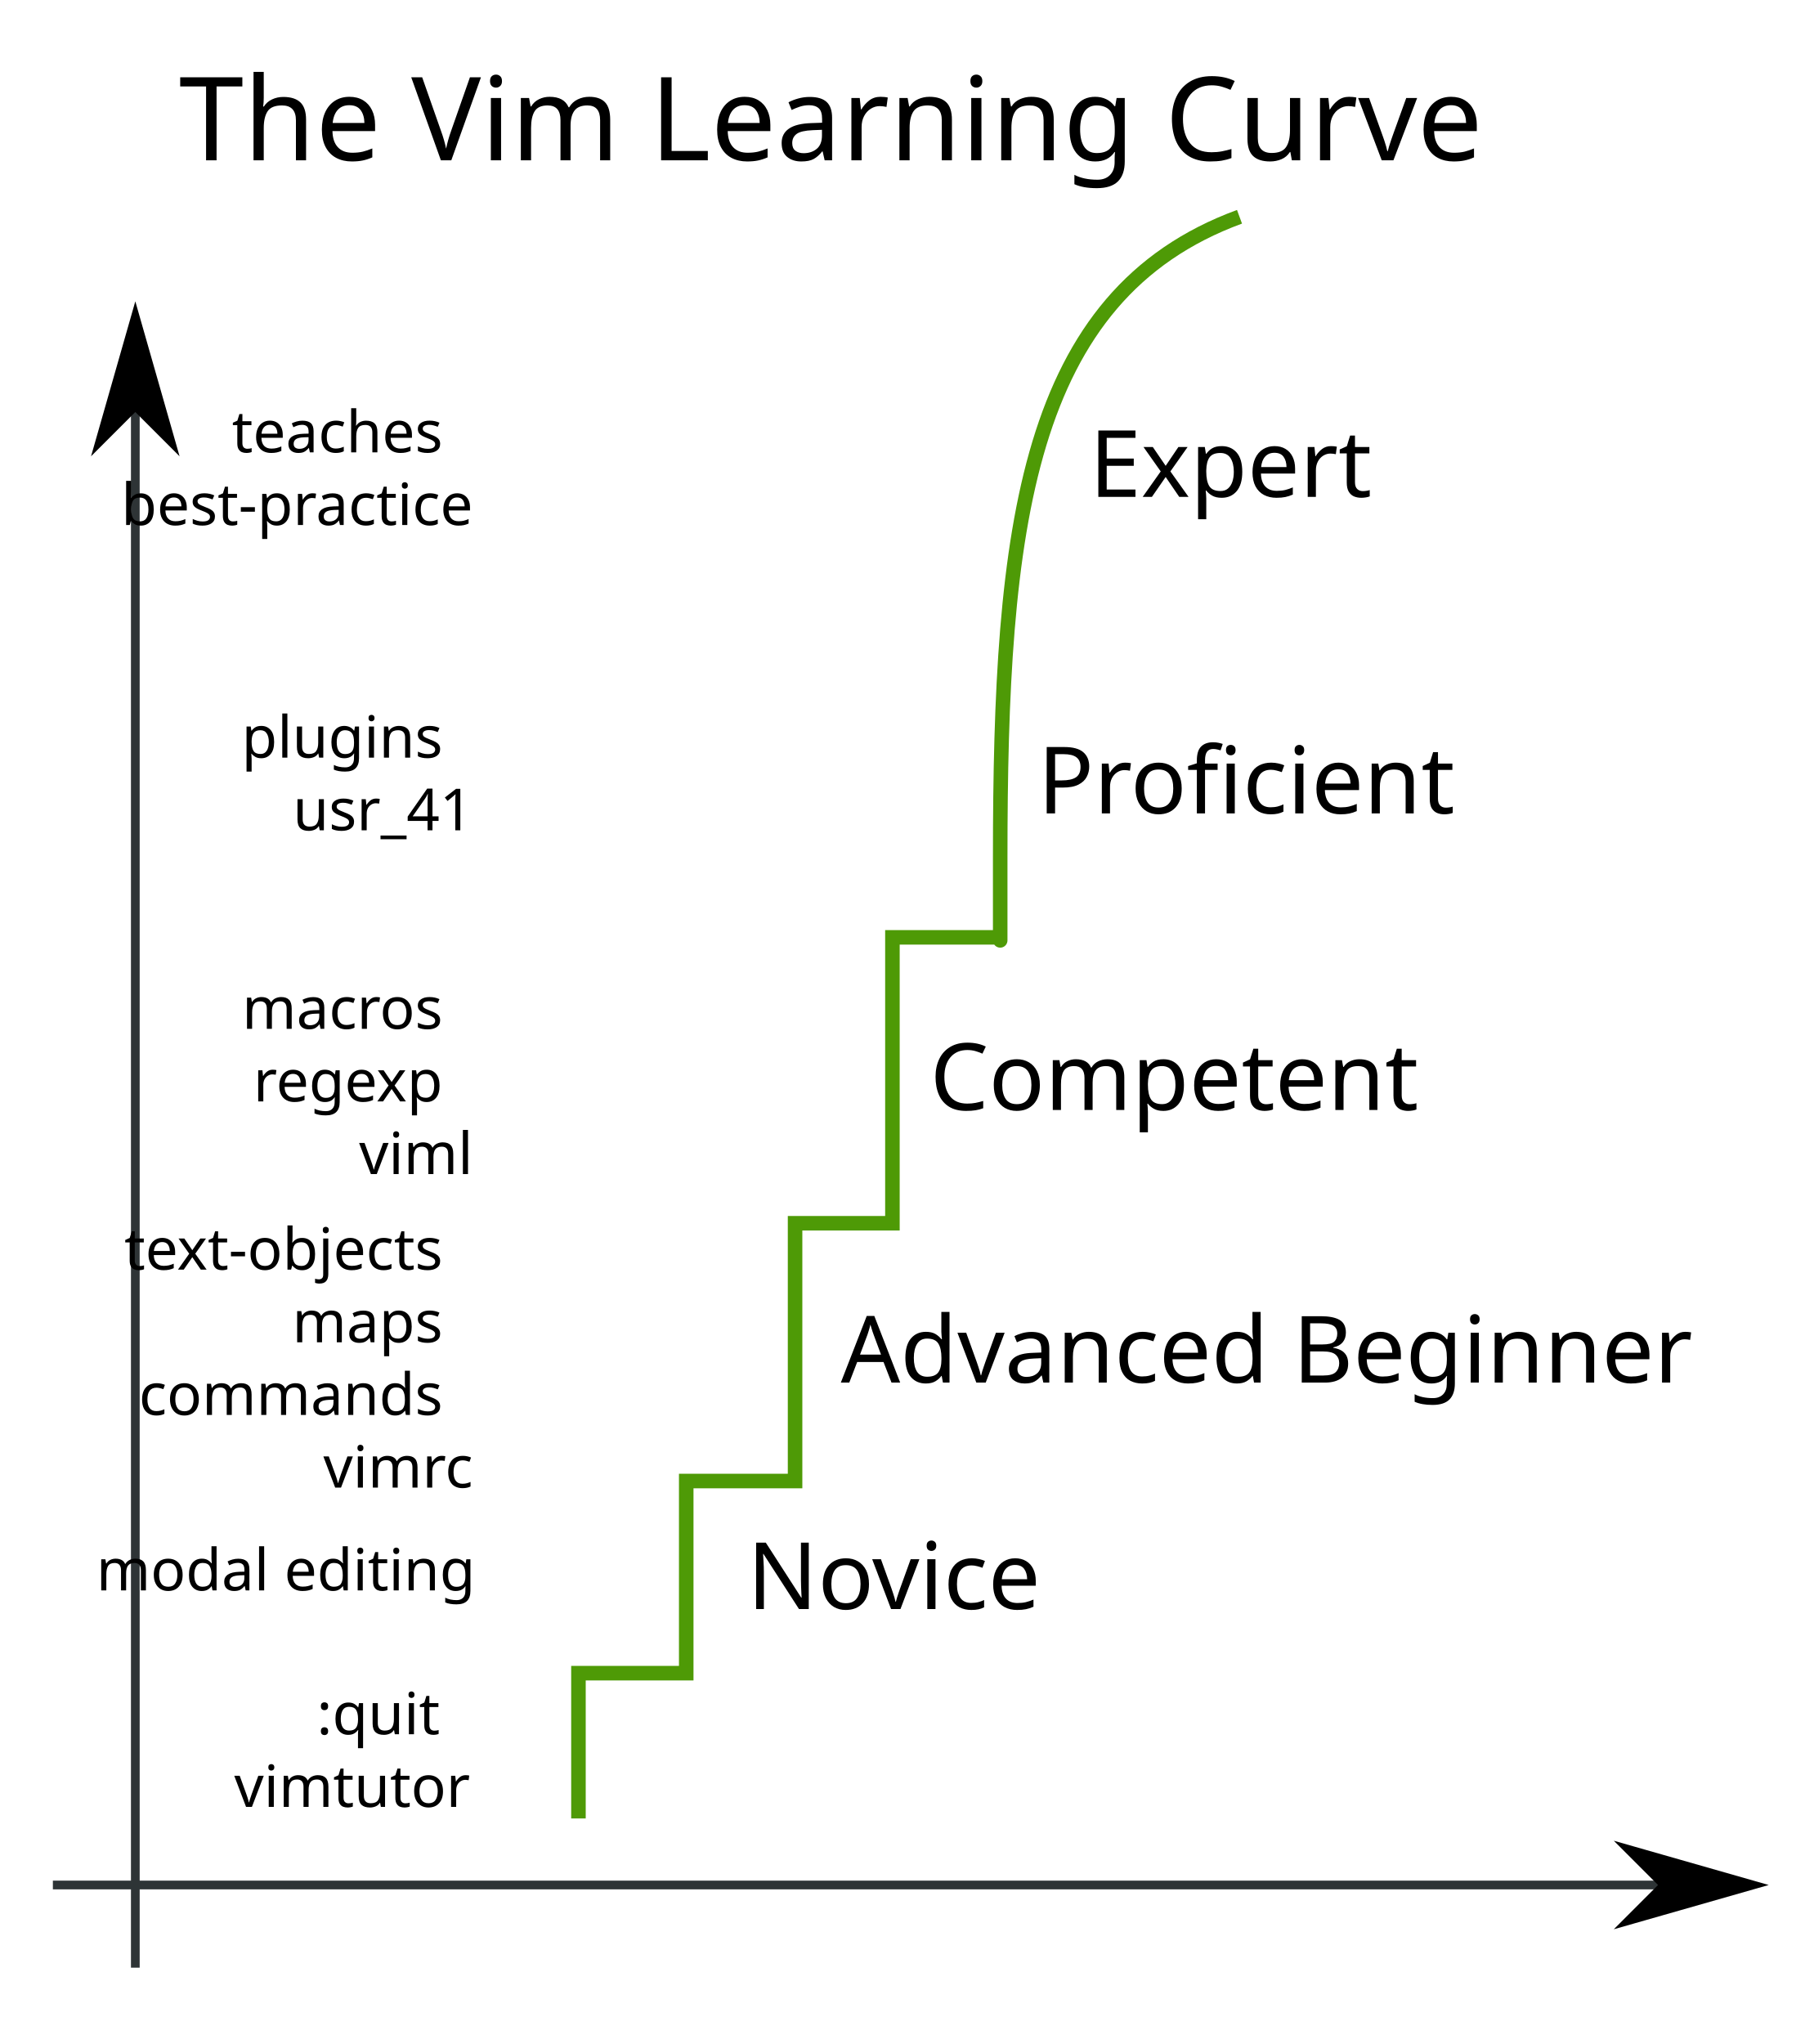
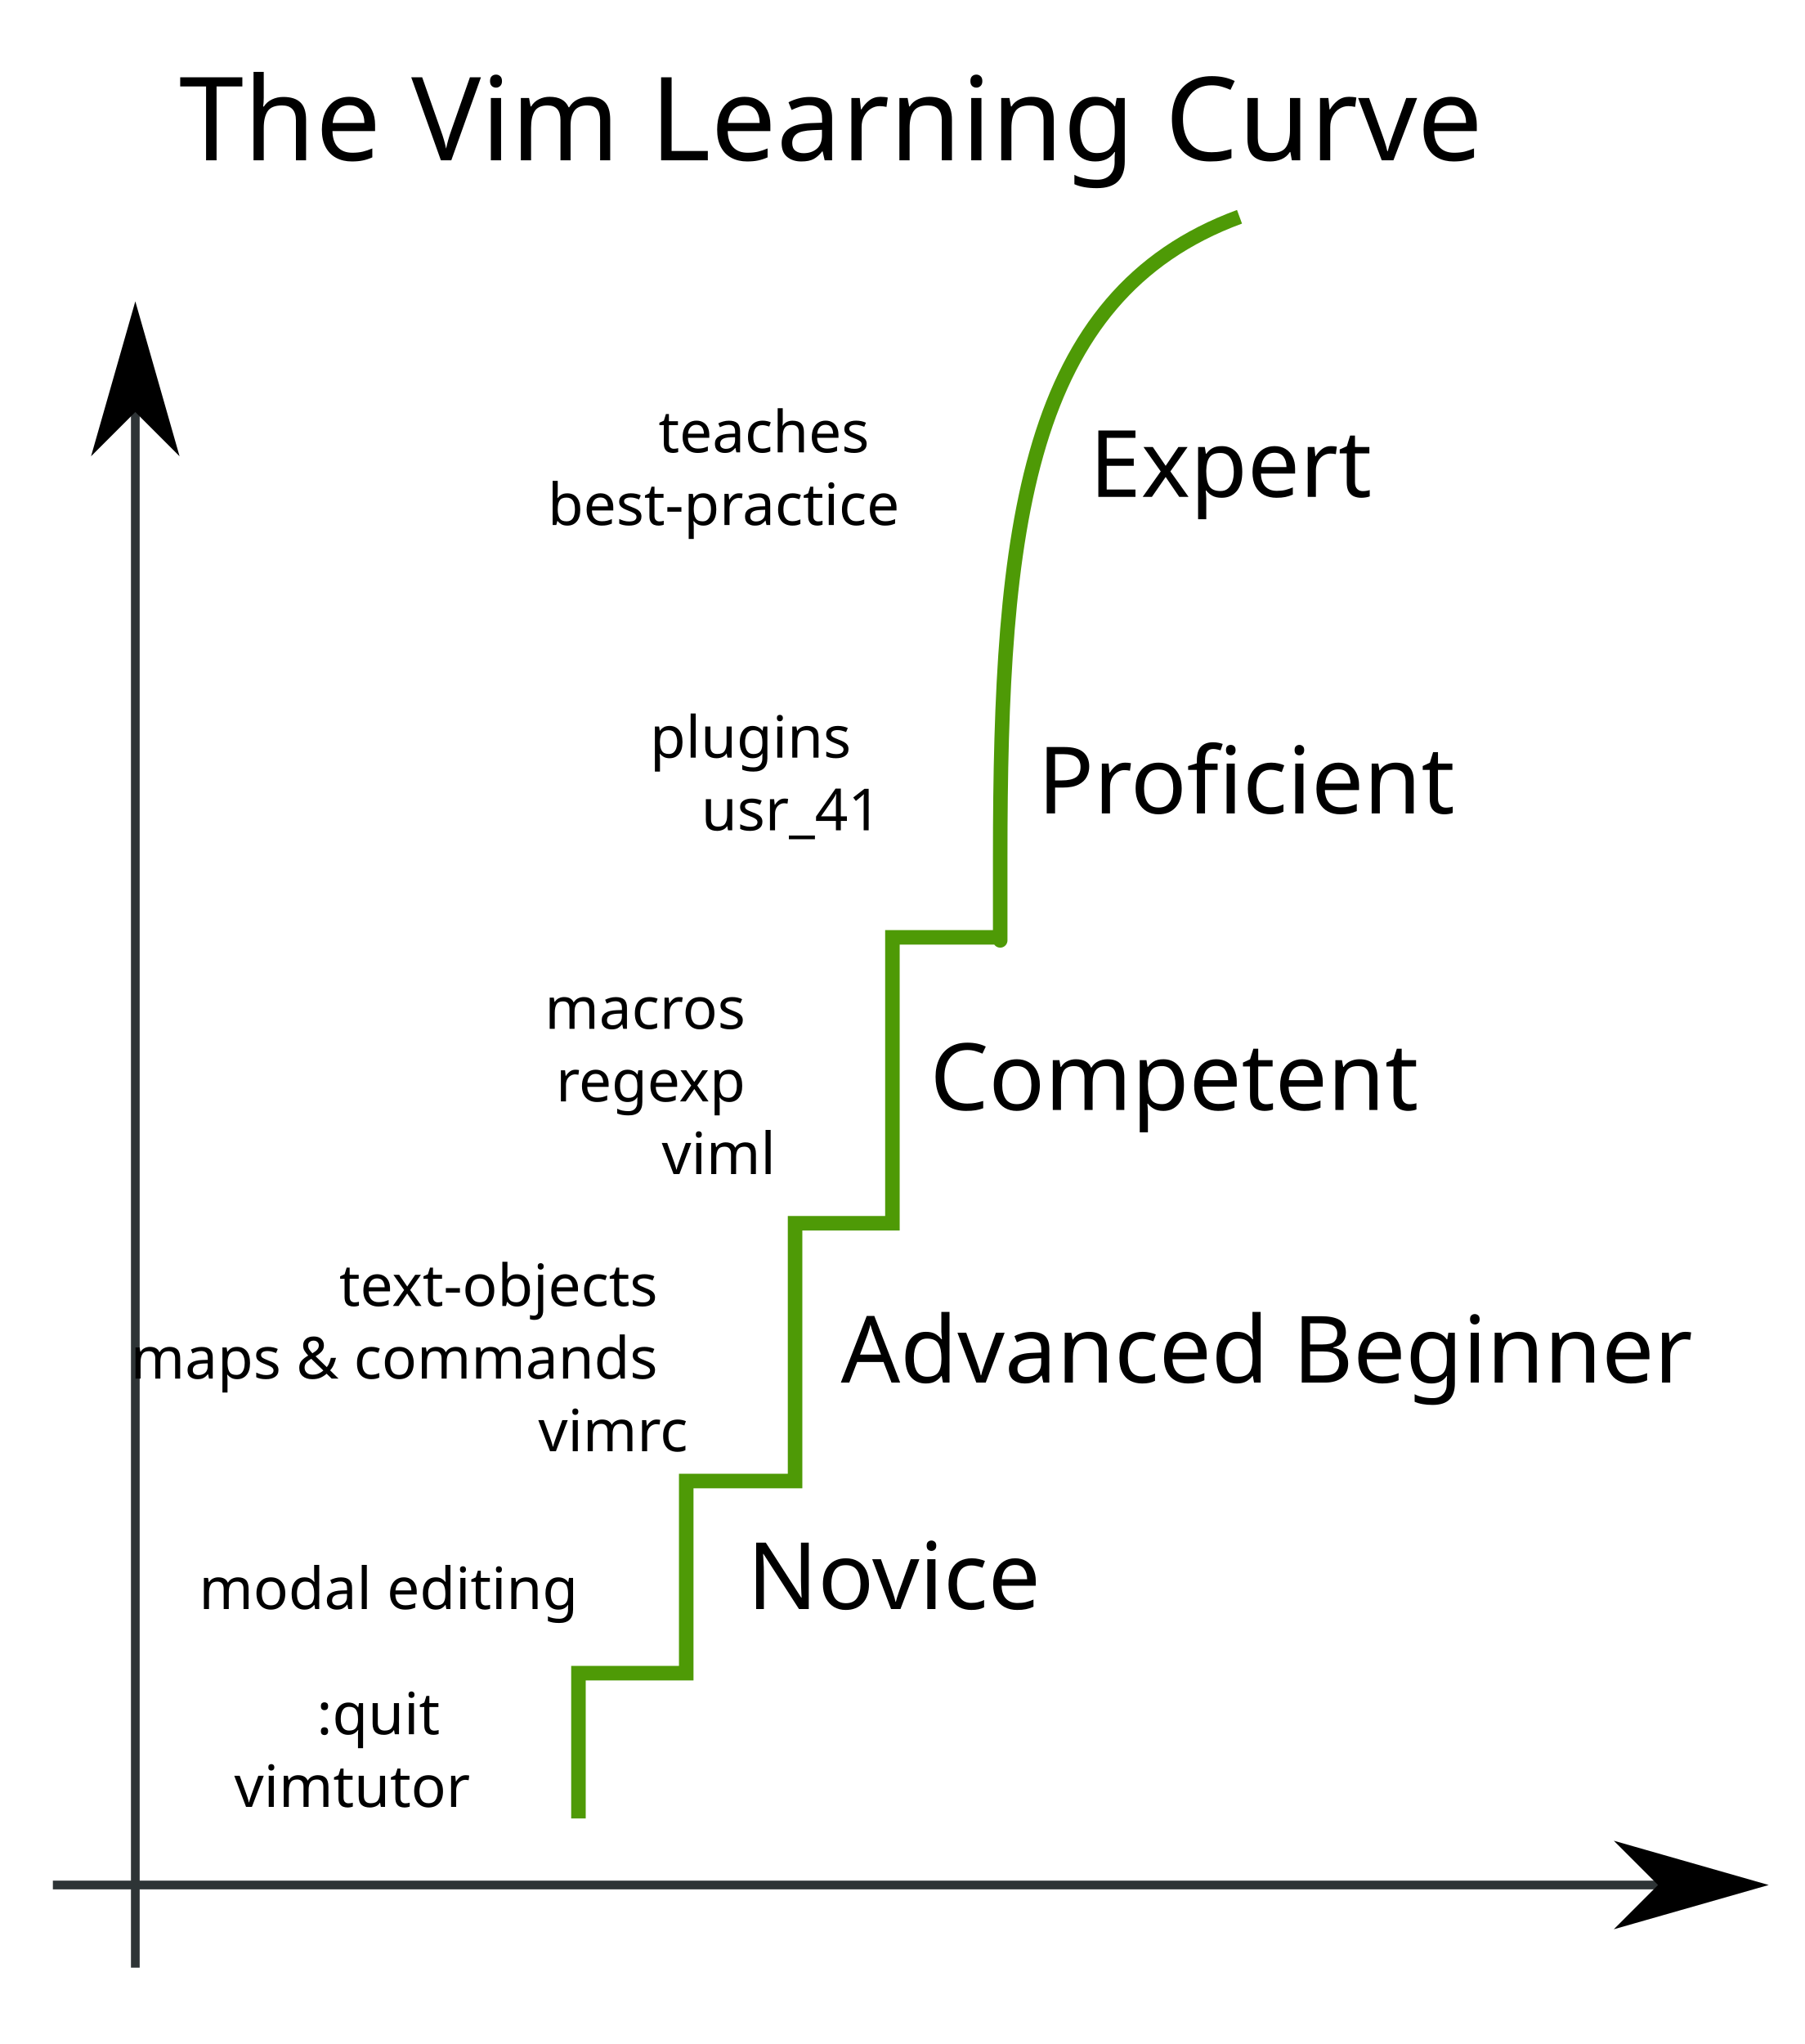
<svg xmlns="http://www.w3.org/2000/svg" xmlns:xlink="http://www.w3.org/1999/xlink" width="621.101" height="703.364" id="svg2" version="1.1">
  <defs id="defs4">
+     <linearGradient id="linearGradient4490">
+       <stop style="stop-color:#cecf27;stop-opacity:1;" offset="0" id="stop4492" />
+       <stop style="stop-color:#cecf27;stop-opacity:0;" offset="1" id="stop4494" />
+     </linearGradient>
    <linearGradient id="linearGradient4190">
      <stop style="stop-color:#000000;stop-opacity:1;" offset="0" id="stop4192" />
      <stop style="stop-color:#000000;stop-opacity:0;" offset="1" id="stop4194" />
    </linearGradient>
    <linearGradient id="linearGradient5058">
      <stop style="stop-color:#77d917;stop-opacity:1;" offset="0" id="stop5060" />
      <stop style="stop-color:#36630a;stop-opacity:1;" offset="1" id="stop5062" />
    </linearGradient>
    <marker orient="auto" refY="0" refX="0" id="Arrow1Lend" style="overflow:visible">
      <path id="path3786" d="M 0,0 5,-5 -12.5,0 5,5 0,0 z" style="fill-rule:evenodd;stroke:#000000;stroke-width:1pt;marker-start:none" transform="matrix(-0.8,0,0,-0.8,-10,0)" />
    </marker>
    <marker orient="auto" refY="0" refX="0" id="Arrow1Lstart" style="overflow:visible">
      <path id="path3783" d="M 0,0 5,-5 -12.5,0 5,5 0,0 z" style="fill-rule:evenodd;stroke:#000000;stroke-width:1pt;marker-start:none" transform="matrix(0.8,0,0,0.8,10,0)" />
    </marker>
    <radialGradient xlink:href="#linearGradient5058" id="radialGradient4308" gradientUnits="userSpaceOnUse" gradientTransform="translate(9.630543,-24.04421)" cx="109.576" cy="152.691" fx="109.576" fy="152.691" r="8.858" />
    <radialGradient xlink:href="#linearGradient5058" id="radialGradient4310" gradientUnits="userSpaceOnUse" gradientTransform="translate(9.630543,-24.04421)" cx="109.576" cy="152.691" fx="109.576" fy="152.691" r="8.858" />
    <radialGradient xlink:href="#linearGradient5058" id="radialGradient4312" gradientUnits="userSpaceOnUse" gradientTransform="translate(9.630543,-24.04421)" cx="109.576" cy="152.691" fx="109.576" fy="152.691" r="8.858" />
    <radialGradient xlink:href="#linearGradient5058" id="radialGradient4314" gradientUnits="userSpaceOnUse" gradientTransform="translate(32.12454,-24.04421)" cx="109.576" cy="152.691" fx="109.576" fy="152.691" r="8.858" />
    <radialGradient xlink:href="#linearGradient5058" id="radialGradient4316" gradientUnits="userSpaceOnUse" gradientTransform="translate(33.50588,-24.04421)" cx="109.576" cy="152.691" fx="109.576" fy="152.691" r="8.858" />
    <radialGradient xlink:href="#linearGradient5058" id="radialGradient4318" gradientUnits="userSpaceOnUse" gradientTransform="translate(33.50588,-24.04421)" cx="109.576" cy="152.691" fx="109.576" fy="152.691" r="8.858" />
    <radialGradient xlink:href="#linearGradient5058" id="radialGradient4386" gradientUnits="userSpaceOnUse" gradientTransform="translate(244.8519,-24.04421)" cx="109.576" cy="152.691" fx="109.576" fy="152.691" r="8.858" />
    <radialGradient xlink:href="#linearGradient5058" id="radialGradient4388" gradientUnits="userSpaceOnUse" gradientTransform="translate(244.8519,-24.04421)" cx="109.576" cy="152.691" fx="109.576" fy="152.691" r="8.858" />
    <radialGradient xlink:href="#linearGradient5058" id="radialGradient4390" gradientUnits="userSpaceOnUse" gradientTransform="translate(244.8519,-24.04421)" cx="109.576" cy="152.691" fx="109.576" fy="152.691" r="8.858" />
    <radialGradient xlink:href="#linearGradient5058" id="radialGradient4392" gradientUnits="userSpaceOnUse" gradientTransform="translate(304.9405,-24.04421)" cx="109.576" cy="152.691" fx="109.576" fy="152.691" r="8.858" />
    <radialGradient xlink:href="#linearGradient5058" id="radialGradient4394" gradientUnits="userSpaceOnUse" gradientTransform="translate(304.9405,-24.04421)" cx="109.576" cy="152.691" fx="109.576" fy="152.691" r="8.858" />
+     <linearGradient xlink:href="#linearGradient4490" id="linearGradient4496" x1="92.972" y1="407.316" x2="348.27" y2="407.316" gradientUnits="userSpaceOnUse" />
+     <linearGradient xlink:href="#linearGradient4490" id="linearGradient4500" gradientUnits="userSpaceOnUse" x1="92.972" y1="407.316" x2="348.27" y2="407.316" />
  </defs>
  <g id="layer4" style="display:none">
    <text xml:space="preserve" style="font-size:40px;font-style:normal;font-weight:normal;line-height:125%;letter-spacing:0px;word-spacing:0px;fill:#000000;fill-opacity:1;stroke:none;display:inline;font-family:Sans" x="-520.428" y="83.587" id="text5025" transform="matrix(0,-1,1,0,-45.77543,-31.02456)">
      <tspan id="tspan5027" x="-520.428" y="83.587">Knowledge</tspan>
    </text>
    <text transform="translate(-45.77543,-31.02456)" xml:space="preserve" style="font-size:40px;font-style:normal;font-weight:normal;line-height:125%;letter-spacing:0px;word-spacing:0px;fill:#000000;fill-opacity:1;stroke:none;display:inline;font-family:Sans" x="382.575" y="709.811" id="text5029">
      <tspan id="tspan5031" x="382.575" y="709.811">Time</tspan>
    </text>
    <g id="use5083" style="display:inline" transform="matrix(0.6140349,0,0,0.6140349,-32.7839,143.4725)">
      <g id="g3094">
        <path style="color:#000000;fill:#4e9a06;fill-opacity:1;fill-rule:nonzero;stroke:none;stroke-width:3;marker:none;visibility:visible;display:inline;overflow:visible;enable-background:accumulate" id="path3096" d="m 120.788,154.985 c 0,4.892 -3.966,8.858 -8.858,8.858 -4.892,0 -8.858,-3.966 -8.858,-8.858 0,-4.892 3.966,-8.858 8.858,-8.858 4.892,0 8.858,3.966 8.858,8.858 z" transform="translate(45.77543,31.02456)" />
        <path transform="translate(45.77543,31.02456)" d="m 120.788,154.985 c 0,4.892 -3.966,8.858 -8.858,8.858 -4.892,0 -8.858,-3.966 -8.858,-8.858 0,-4.892 3.966,-8.858 8.858,-8.858 4.892,0 8.858,3.966 8.858,8.858 z" id="path3098" style="color:#000000;fill:url(#radialGradient4394);fill-opacity:1;fill-rule:nonzero;stroke:none;stroke-width:3;marker:none;visibility:visible;display:inline;overflow:visible;enable-background:accumulate" />
      </g>
    </g>
    <g id="use5085" style="display:inline" transform="matrix(0.6140349,0,0,0.6140349,-32.7839,169.3365)">
      <g id="g3104">
        <path style="color:#000000;fill:#4e9a06;fill-opacity:1;fill-rule:nonzero;stroke:none;stroke-width:3;marker:none;visibility:visible;display:inline;overflow:visible;enable-background:accumulate" id="path3106" d="m 120.788,154.985 c 0,4.892 -3.966,8.858 -8.858,8.858 -4.892,0 -8.858,-3.966 -8.858,-8.858 0,-4.892 3.966,-8.858 8.858,-8.858 4.892,0 8.858,3.966 8.858,8.858 z" transform="translate(45.77543,31.02456)" />
        <path transform="translate(45.77543,31.02456)" d="m 120.788,154.985 c 0,4.892 -3.966,8.858 -8.858,8.858 -4.892,0 -8.858,-3.966 -8.858,-8.858 0,-4.892 3.966,-8.858 8.858,-8.858 4.892,0 8.858,3.966 8.858,8.858 z" id="path3108" style="color:#000000;fill:url(#radialGradient4392);fill-opacity:1;fill-rule:nonzero;stroke:none;stroke-width:3;marker:none;visibility:visible;display:inline;overflow:visible;enable-background:accumulate" />
      </g>
    </g>
    <g id="use5087" style="display:inline" transform="matrix(0.6140349,0,0,0.6140349,-32.7839,235.4957)">
      <g id="g3114">
        <path style="color:#000000;fill:#4e9a06;fill-opacity:1;fill-rule:nonzero;stroke:none;stroke-width:3;marker:none;visibility:visible;display:inline;overflow:visible;enable-background:accumulate" id="path3116" d="m 120.788,154.985 c 0,4.892 -3.966,8.858 -8.858,8.858 -4.892,0 -8.858,-3.966 -8.858,-8.858 0,-4.892 3.966,-8.858 8.858,-8.858 4.892,0 8.858,3.966 8.858,8.858 z" transform="translate(45.77543,31.02456)" />
        <path transform="translate(45.77543,31.02456)" d="m 120.788,154.985 c 0,4.892 -3.966,8.858 -8.858,8.858 -4.892,0 -8.858,-3.966 -8.858,-8.858 0,-4.892 3.966,-8.858 8.858,-8.858 4.892,0 8.858,3.966 8.858,8.858 z" id="path3118" style="color:#000000;fill:url(#radialGradient4390);fill-opacity:1;fill-rule:nonzero;stroke:none;stroke-width:3;marker:none;visibility:visible;display:inline;overflow:visible;enable-background:accumulate" />
      </g>
    </g>
    <g id="use5089" style="display:inline" transform="matrix(0.6140349,0,0,0.6140349,-32.7839,260.5175)">
      <g id="g3124">
        <path style="color:#000000;fill:#4e9a06;fill-opacity:1;fill-rule:nonzero;stroke:none;stroke-width:3;marker:none;visibility:visible;display:inline;overflow:visible;enable-background:accumulate" id="path3126" d="m 120.788,154.985 c 0,4.892 -3.966,8.858 -8.858,8.858 -4.892,0 -8.858,-3.966 -8.858,-8.858 0,-4.892 3.966,-8.858 8.858,-8.858 4.892,0 8.858,3.966 8.858,8.858 z" transform="translate(45.77543,31.02456)" />
        <path transform="translate(45.77543,31.02456)" d="m 120.788,154.985 c 0,4.892 -3.966,8.858 -8.858,8.858 -4.892,0 -8.858,-3.966 -8.858,-8.858 0,-4.892 3.966,-8.858 8.858,-8.858 4.892,0 8.858,3.966 8.858,8.858 z" id="path3128" style="color:#000000;fill:url(#radialGradient4388);fill-opacity:1;fill-rule:nonzero;stroke:none;stroke-width:3;marker:none;visibility:visible;display:inline;overflow:visible;enable-background:accumulate" />
      </g>
    </g>
    <g id="use5091" style="display:inline" transform="matrix(0.6140349,0,0,0.6140349,-32.7839,284.6911)">
      <g id="g3134">
        <path style="color:#000000;fill:#4e9a06;fill-opacity:1;fill-rule:nonzero;stroke:none;stroke-width:3;marker:none;visibility:visible;display:inline;overflow:visible;enable-background:accumulate" id="path3136" d="m 120.788,154.985 c 0,4.892 -3.966,8.858 -8.858,8.858 -4.892,0 -8.858,-3.966 -8.858,-8.858 0,-4.892 3.966,-8.858 8.858,-8.858 4.892,0 8.858,3.966 8.858,8.858 z" transform="translate(45.77543,31.02456)" />
        <path transform="translate(45.77543,31.02456)" d="m 120.788,154.985 c 0,4.892 -3.966,8.858 -8.858,8.858 -4.892,0 -8.858,-3.966 -8.858,-8.858 0,-4.892 3.966,-8.858 8.858,-8.858 4.892,0 8.858,3.966 8.858,8.858 z" id="path3138" style="color:#000000;fill:url(#radialGradient4386);fill-opacity:1;fill-rule:nonzero;stroke:none;stroke-width:3;marker:none;visibility:visible;display:inline;overflow:visible;enable-background:accumulate" />
      </g>
    </g>
    <g id="use5093" style="display:inline;fill:#36630a;fill-opacity:1" transform="matrix(0.6140349,0,0,0.6140349,-32.7839,50.74359)">
      <g id="g3144" style="fill:#36630a;fill-opacity:1">
        <path style="color:#000000;fill:#36630a;fill-opacity:1;fill-rule:nonzero;stroke:none;stroke-width:3;marker:none;visibility:visible;display:inline;overflow:visible;enable-background:accumulate" id="path3146" d="m 120.788,154.985 c 0,4.892 -3.966,8.858 -8.858,8.858 -4.892,0 -8.858,-3.966 -8.858,-8.858 0,-4.892 3.966,-8.858 8.858,-8.858 4.892,0 8.858,3.966 8.858,8.858 z" transform="translate(45.77543,31.02456)" />
        <path transform="translate(45.77543,31.02456)" d="m 120.788,154.985 c 0,4.892 -3.966,8.858 -8.858,8.858 -4.892,0 -8.858,-3.966 -8.858,-8.858 0,-4.892 3.966,-8.858 8.858,-8.858 4.892,0 8.858,3.966 8.858,8.858 z" id="path3148" style="color:#000000;fill:#36630a;fill-opacity:1;fill-rule:nonzero;stroke:none;stroke-width:3;marker:none;visibility:visible;display:inline;overflow:visible;enable-background:accumulate" />
      </g>
    </g>
    <g id="use5101" style="display:inline" transform="matrix(0.6140349,0,0,0.6140349,-32.7839,431.4384)">
      <g id="g3174">
        <path style="color:#000000;fill:#4e9a06;fill-opacity:1;fill-rule:nonzero;stroke:none;stroke-width:3;marker:none;visibility:visible;display:inline;overflow:visible;enable-background:accumulate" id="path3176" d="m 120.788,154.985 c 0,4.892 -3.966,8.858 -8.858,8.858 -4.892,0 -8.858,-3.966 -8.858,-8.858 0,-4.892 3.966,-8.858 8.858,-8.858 4.892,0 8.858,3.966 8.858,8.858 z" transform="translate(45.77543,31.02456)" />
        <path transform="translate(45.77543,31.02456)" d="m 120.788,154.985 c 0,4.892 -3.966,8.858 -8.858,8.858 -4.892,0 -8.858,-3.966 -8.858,-8.858 0,-4.892 3.966,-8.858 8.858,-8.858 4.892,0 8.858,3.966 8.858,8.858 z" id="path3178" style="color:#000000;fill:url(#radialGradient4314);fill-opacity:1;fill-rule:nonzero;stroke:none;stroke-width:3;marker:none;visibility:visible;display:inline;overflow:visible;enable-background:accumulate" />
      </g>
    </g>
    <g id="use5103" style="display:inline" transform="matrix(0.6140349,0,0,0.6140349,-32.7839,475.9591)">
      <g id="g3184">
        <path style="color:#000000;fill:#4e9a06;fill-opacity:1;fill-rule:nonzero;stroke:none;stroke-width:3;marker:none;visibility:visible;display:inline;overflow:visible;enable-background:accumulate" id="path3186" d="m 120.788,154.985 c 0,4.892 -3.966,8.858 -8.858,8.858 -4.892,0 -8.858,-3.966 -8.858,-8.858 0,-4.892 3.966,-8.858 8.858,-8.858 4.892,0 8.858,3.966 8.858,8.858 z" transform="translate(45.77543,31.02456)" />
        <path transform="translate(45.77543,31.02456)" d="m 120.788,154.985 c 0,4.892 -3.966,8.858 -8.858,8.858 -4.892,0 -8.858,-3.966 -8.858,-8.858 0,-4.892 3.966,-8.858 8.858,-8.858 4.892,0 8.858,3.966 8.858,8.858 z" id="path3188" style="color:#000000;fill:url(#radialGradient4316);fill-opacity:1;fill-rule:nonzero;stroke:none;stroke-width:3;marker:none;visibility:visible;display:inline;overflow:visible;enable-background:accumulate" />
      </g>
    </g>
    <g id="use5105" style="display:inline" transform="matrix(0.6140349,0,0,0.6140349,-32.7839,500.5568)">
      <g id="g3194">
        <path style="color:#000000;fill:#4e9a06;fill-opacity:1;fill-rule:nonzero;stroke:none;stroke-width:3;marker:none;visibility:visible;display:inline;overflow:visible;enable-background:accumulate" id="path3196" d="m 120.788,154.985 c 0,4.892 -3.966,8.858 -8.858,8.858 -4.892,0 -8.858,-3.966 -8.858,-8.858 0,-4.892 3.966,-8.858 8.858,-8.858 4.892,0 8.858,3.966 8.858,8.858 z" transform="translate(45.77543,31.02456)" />
        <path transform="translate(45.77543,31.02456)" d="m 120.788,154.985 c 0,4.892 -3.966,8.858 -8.858,8.858 -4.892,0 -8.858,-3.966 -8.858,-8.858 0,-4.892 3.966,-8.858 8.858,-8.858 4.892,0 8.858,3.966 8.858,8.858 z" id="path3198" style="color:#000000;fill:url(#radialGradient4318);fill-opacity:1;fill-rule:nonzero;stroke:none;stroke-width:3;marker:none;visibility:visible;display:inline;overflow:visible;enable-background:accumulate" />
      </g>
    </g>
    <g id="use5097" style="display:inline" transform="matrix(0.6140349,0,0,0.6140349,-32.7839,353.6713)">
      <g id="g3154">
        <path style="color:#000000;fill:#4e9a06;fill-opacity:1;fill-rule:nonzero;stroke:none;stroke-width:3;marker:none;visibility:visible;display:inline;overflow:visible;enable-background:accumulate" id="path3156" d="m 120.788,154.985 c 0,4.892 -3.966,8.858 -8.858,8.858 -4.892,0 -8.858,-3.966 -8.858,-8.858 0,-4.892 3.966,-8.858 8.858,-8.858 4.892,0 8.858,3.966 8.858,8.858 z" transform="translate(45.77543,31.02456)" />
        <path transform="translate(45.77543,31.02456)" d="m 120.788,154.985 c 0,4.892 -3.966,8.858 -8.858,8.858 -4.892,0 -8.858,-3.966 -8.858,-8.858 0,-4.892 3.966,-8.858 8.858,-8.858 4.892,0 8.858,3.966 8.858,8.858 z" id="path3158" style="color:#000000;fill:url(#radialGradient4308);fill-opacity:1;fill-rule:nonzero;stroke:none;stroke-width:3;marker:none;visibility:visible;display:inline;overflow:visible;enable-background:accumulate" />
      </g>
    </g>
    <g id="use5099" style="display:inline" transform="matrix(0.6140349,0,0,0.6140349,-32.7839,376.3549)">
      <g id="g3164">
        <path style="color:#000000;fill:#4e9a06;fill-opacity:1;fill-rule:nonzero;stroke:none;stroke-width:3;marker:none;visibility:visible;display:inline;overflow:visible;enable-background:accumulate" id="path3166" d="m 120.788,154.985 c 0,4.892 -3.966,8.858 -8.858,8.858 -4.892,0 -8.858,-3.966 -8.858,-8.858 0,-4.892 3.966,-8.858 8.858,-8.858 4.892,0 8.858,3.966 8.858,8.858 z" transform="translate(45.77543,31.02456)" />
        <path transform="translate(45.77543,31.02456)" d="m 120.788,154.985 c 0,4.892 -3.966,8.858 -8.858,8.858 -4.892,0 -8.858,-3.966 -8.858,-8.858 0,-4.892 3.966,-8.858 8.858,-8.858 4.892,0 8.858,3.966 8.858,8.858 z" id="path3168" style="color:#000000;fill:url(#radialGradient4310);fill-opacity:1;fill-rule:nonzero;stroke:none;stroke-width:3;marker:none;visibility:visible;display:inline;overflow:visible;enable-background:accumulate" />
      </g>
    </g>
    <g id="use3056" style="display:inline" transform="matrix(0.6140349,0,0,0.6140349,-32.7839,326.5876)">
      <g id="g3204">
        <path style="color:#000000;fill:#4e9a06;fill-opacity:1;fill-rule:nonzero;stroke:none;stroke-width:3;marker:none;visibility:visible;display:inline;overflow:visible;enable-background:accumulate" id="path3206" d="m 120.788,154.985 c 0,4.892 -3.966,8.858 -8.858,8.858 -4.892,0 -8.858,-3.966 -8.858,-8.858 0,-4.892 3.966,-8.858 8.858,-8.858 4.892,0 8.858,3.966 8.858,8.858 z" transform="translate(45.77543,31.02456)" />
        <path transform="translate(45.77543,31.02456)" d="m 120.788,154.985 c 0,4.892 -3.966,8.858 -8.858,8.858 -4.892,0 -8.858,-3.966 -8.858,-8.858 0,-4.892 3.966,-8.858 8.858,-8.858 4.892,0 8.858,3.966 8.858,8.858 z" id="path3208" style="color:#000000;fill:url(#radialGradient4312);fill-opacity:1;fill-rule:nonzero;stroke:none;stroke-width:3;marker:none;visibility:visible;display:inline;overflow:visible;enable-background:accumulate" />
      </g>
    </g>
  </g>
  <g id="layer1" transform="translate(-45.77543,-31.02456)" style="display:inline">
    <path style="color:#000000;fill:none;stroke:#4e9a06;stroke-width:5;stroke-linecap:butt;stroke-linejoin:miter;stroke-miterlimit:4;stroke-opacity:1;stroke-dasharray:none;stroke-dashoffset:0;marker:none;visibility:visible;display:inline;overflow:visible;enable-background:accumulate" d="m 244.856,656.778 0,-49.996 37.094,0 0,-66.124 37.459,0 0,-88.703 33.503,0 0,-98.38 37.094,0 c 0,0 0,9.392 0,-27.542 0,-113.06 8.519,-193.293 82.359,-220.415" id="path3756" />
    <text xml:space="preserve" style="font-size:32px;font-style:normal;font-variant:normal;font-weight:normal;font-stretch:normal;text-align:start;line-height:125%;letter-spacing:0px;word-spacing:0px;writing-mode:lr-tb;text-anchor:start;fill:#000000;fill-opacity:1;stroke:none;font-family:Sans;-inkscape-font-specification:Sans" x="302.902" y="584.718" id="text3758">
      <tspan id="tspan3760" x="302.902" y="584.718">Novice</tspan>
    </text>
    <text xml:space="preserve" style="font-size:32px;font-style:normal;font-variant:normal;font-weight:normal;font-stretch:normal;text-align:start;line-height:125%;letter-spacing:0px;word-spacing:0px;writing-mode:lr-tb;text-anchor:start;fill:#000000;fill-opacity:1;stroke:none;font-family:Sans;-inkscape-font-specification:Sans" x="335.16" y="506.789" id="text3762">
      <tspan id="tspan3764" x="335.16" y="506.789">Advanced Beginner</tspan>
    </text>
    <text xml:space="preserve" style="font-size:32px;font-style:normal;font-variant:normal;font-weight:normal;font-stretch:normal;text-align:start;line-height:125%;letter-spacing:0px;word-spacing:0px;writing-mode:lr-tb;text-anchor:start;fill:#000000;fill-opacity:1;stroke:none;font-family:Sans;-inkscape-font-specification:Sans" x="365.808" y="412.989" id="text3766">
      <tspan id="tspan3768" x="365.808" y="412.989">Competent</tspan>
    </text>
    <text xml:space="preserve" style="font-size:32px;font-style:normal;font-variant:normal;font-weight:normal;font-stretch:normal;text-align:start;line-height:125%;letter-spacing:0px;word-spacing:0px;writing-mode:lr-tb;text-anchor:start;fill:#000000;fill-opacity:1;stroke:none;font-family:Sans;-inkscape-font-specification:Sans" x="402.908" y="310.932" id="text3770">
      <tspan id="tspan3772" x="402.908" y="310.932">Proficient</tspan>
    </text>
    <text xml:space="preserve" style="font-size:32px;font-style:normal;font-variant:normal;font-weight:normal;font-stretch:normal;text-align:start;line-height:125%;letter-spacing:0px;word-spacing:0px;writing-mode:lr-tb;text-anchor:start;fill:#000000;fill-opacity:1;stroke:none;font-family:Sans;-inkscape-font-specification:Sans" x="420.676" y="202.01" id="text3774">
      <tspan id="tspan3776" x="420.676" y="202.01">Expert</tspan>
    </text>
    <path style="color:#000000;fill:none;stroke:#2e3436;stroke-width:3;stroke-linecap:butt;stroke-linejoin:miter;stroke-miterlimit:4;stroke-opacity:1;stroke-dasharray:none;stroke-dashoffset:0;marker:none;marker-end:url(#Arrow1Lend);visibility:visible;display:inline;overflow:visible;enable-background:accumulate" d="m 63.973,679.675 584.706,0" id="path4596" />
    <path style="color:#000000;fill:none;stroke:#2e3436;stroke-width:3;stroke-linecap:butt;stroke-linejoin:miter;stroke-miterlimit:4;stroke-opacity:1;stroke-dasharray:none;stroke-dashoffset:0;marker:none;marker-end:url(#Arrow1Lend);visibility:visible;display:inline;overflow:visible;enable-background:accumulate" d="m 92.346,708.124 0,-567.583" id="path3778" />
    <text xml:space="preserve" style="font-size:40px;font-style:normal;font-weight:normal;line-height:125%;letter-spacing:0px;word-spacing:0px;fill:#000000;fill-opacity:1;stroke:none;display:inline;font-family:Sans" x="107.386" y="86.179" id="text5048">
      <tspan id="tspan5050" x="107.386" y="86.179">The Vim Learning Curve</tspan>
    </text>
-     <text xml:space="preserve" style="font-size:20px;font-style:normal;font-variant:normal;font-weight:normal;font-stretch:normal;text-align:end;line-height:125%;letter-spacing:0px;word-spacing:0px;writing-mode:lr-tb;text-anchor:end;fill:#000000;fill-opacity:1;stroke:none;font-family:Sans;-inkscape-font-specification:Sans" x="234.545" y="291.742" id="text4994">
-       <tspan id="tspan4996" x="234.545" y="291.742">plugins</tspan>
-       <tspan x="234.545" y="316.742" id="tspan4998">usr_41</tspan>
+     <text xml:space="preserve" style="font-size:20px;font-style:normal;font-variant:normal;font-weight:normal;font-stretch:normal;text-align:end;line-height:125%;letter-spacing:0px;word-spacing:0px;writing-mode:lr-tb;text-anchor:end;fill:#000000;fill-opacity:1;stroke:none;font-family:Sans;-inkscape-font-specification:Sans" x="375.084" y="291.742" id="text4994">
+       <tspan id="tspan4996" x="375.084" y="291.742">plugins</tspan>
+       <tspan x="375.084" y="316.742" id="tspan4998">usr_41</tspan>
    </text>
-     <text xml:space="preserve" style="font-size:20px;font-style:normal;font-variant:normal;font-weight:normal;font-stretch:normal;text-align:end;line-height:125%;letter-spacing:0px;word-spacing:0px;writing-mode:lr-tb;text-anchor:end;fill:#000000;fill-opacity:1;stroke:none;font-family:Sans;-inkscape-font-specification:Sans" x="234.545" y="385.042" id="text4986">
-       <tspan id="tspan4988" x="234.545" y="385.042">macros</tspan>
-       <tspan x="234.545" y="410.042" id="tspan4990">regexp</tspan>
-       <tspan x="234.545" y="435.042" id="tspan4992">viml</tspan>
+     <text xml:space="preserve" style="font-size:20px;font-style:normal;font-variant:normal;font-weight:normal;font-stretch:normal;text-align:end;line-height:125%;letter-spacing:0px;word-spacing:0px;writing-mode:lr-tb;text-anchor:end;fill:#000000;fill-opacity:1;stroke:none;font-family:Sans;-inkscape-font-specification:Sans" x="338.71" y="385.042" id="text4986">
+       <tspan id="tspan4988" x="338.71" y="385.042">macros</tspan>
+       <tspan x="338.71" y="410.042" id="tspan4990">regexp</tspan>
+       <tspan x="338.71" y="435.042" id="tspan4992">viml</tspan>
    </text>
-     <text xml:space="preserve" style="font-size:20px;font-style:normal;font-variant:normal;font-weight:normal;font-stretch:normal;text-align:end;line-height:125%;letter-spacing:0px;word-spacing:0px;writing-mode:lr-tb;text-anchor:end;fill:#000000;fill-opacity:1;stroke:none;font-family:Sans;-inkscape-font-specification:Sans" x="234.545" y="186.692" id="text5000">
-       <tspan x="234.545" y="186.692" id="tspan5004">teaches</tspan>
-       <tspan x="234.545" y="211.692" id="tspan4486">best-practice</tspan>
+     <text xml:space="preserve" style="font-size:20px;font-style:normal;font-variant:normal;font-weight:normal;font-stretch:normal;text-align:end;line-height:125%;letter-spacing:0px;word-spacing:0px;writing-mode:lr-tb;text-anchor:end;fill:#000000;fill-opacity:1;stroke:none;font-family:Sans;-inkscape-font-specification:Sans" x="381.334" y="186.692" id="text5000">
+       <tspan x="381.334" y="186.692" id="tspan5004">teaches</tspan>
+       <tspan x="381.334" y="211.692" id="tspan4486">best-practice</tspan>
    </text>
-     <text xml:space="preserve" style="font-size:20px;font-style:normal;font-variant:normal;font-weight:normal;font-stretch:normal;text-align:end;line-height:125%;letter-spacing:0px;word-spacing:0px;writing-mode:lr-tb;text-anchor:end;fill:#000000;fill-opacity:1;stroke:none;font-family:Sans;-inkscape-font-specification:Sans" x="235.375" y="578.306" id="text4976">
-       <tspan x="235.375" y="578.306" id="tspan4980">modal editing</tspan>
+     <text xml:space="preserve" style="font-size:20px;font-style:normal;font-variant:normal;font-weight:normal;font-stretch:normal;text-align:end;line-height:125%;letter-spacing:0px;word-spacing:0px;writing-mode:lr-tb;text-anchor:end;fill:#000000;fill-opacity:1;stroke:none;font-family:Sans;-inkscape-font-specification:Sans" x="270.708" y="584.718" id="text4976">
+       <tspan x="270.708" y="584.718" id="tspan4980">modal editing</tspan>
    </text>
    <text xml:space="preserve" style="font-size:20px;font-style:normal;font-variant:normal;font-weight:normal;font-stretch:normal;text-align:end;line-height:125%;letter-spacing:0px;word-spacing:0px;writing-mode:lr-tb;text-anchor:end;fill:#000000;fill-opacity:1;stroke:none;font-family:Sans;-inkscape-font-specification:Sans" x="233.578" y="627.805" id="text4972">
      <tspan id="tspan4974" x="233.578" y="627.805">:quit</tspan>
      <tspan x="233.578" y="652.805" id="tspan5033">vimtutor</tspan>
    </text>
-     <text xml:space="preserve" style="font-size:20px;font-style:normal;font-variant:normal;font-weight:normal;font-stretch:normal;text-align:end;line-height:125%;letter-spacing:0px;word-spacing:0px;writing-mode:lr-tb;text-anchor:end;fill:#000000;fill-opacity:1;stroke:none;font-family:Sans;-inkscape-font-specification:Sans" x="234.545" y="467.917" id="text4982">
-       <tspan id="tspan4984" x="234.545" y="467.917">text-objects</tspan>
-       <tspan x="234.545" y="492.917" id="tspan5054">maps</tspan>
-       <tspan x="234.545" y="517.917" id="tspan4484">commands</tspan>
-       <tspan x="234.545" y="542.917" id="tspan3054">vimrc</tspan>
+     <text xml:space="preserve" style="font-size:20px;font-style:normal;font-variant:normal;font-weight:normal;font-stretch:normal;text-align:end;line-height:125%;letter-spacing:0px;word-spacing:0px;writing-mode:lr-tb;text-anchor:end;fill:#000000;fill-opacity:1;stroke:none;font-family:Sans;-inkscape-font-specification:Sans" x="308.502" y="480.417" id="text4982">
+       <tspan id="tspan4984" x="308.502" y="480.417">text-objects</tspan>
+       <tspan x="308.502" y="505.417" id="tspan4484">maps &amp; commands</tspan>
+       <tspan x="308.502" y="530.417" id="tspan3054">vimrc</tspan>
    </text>
  </g>
</svg>
